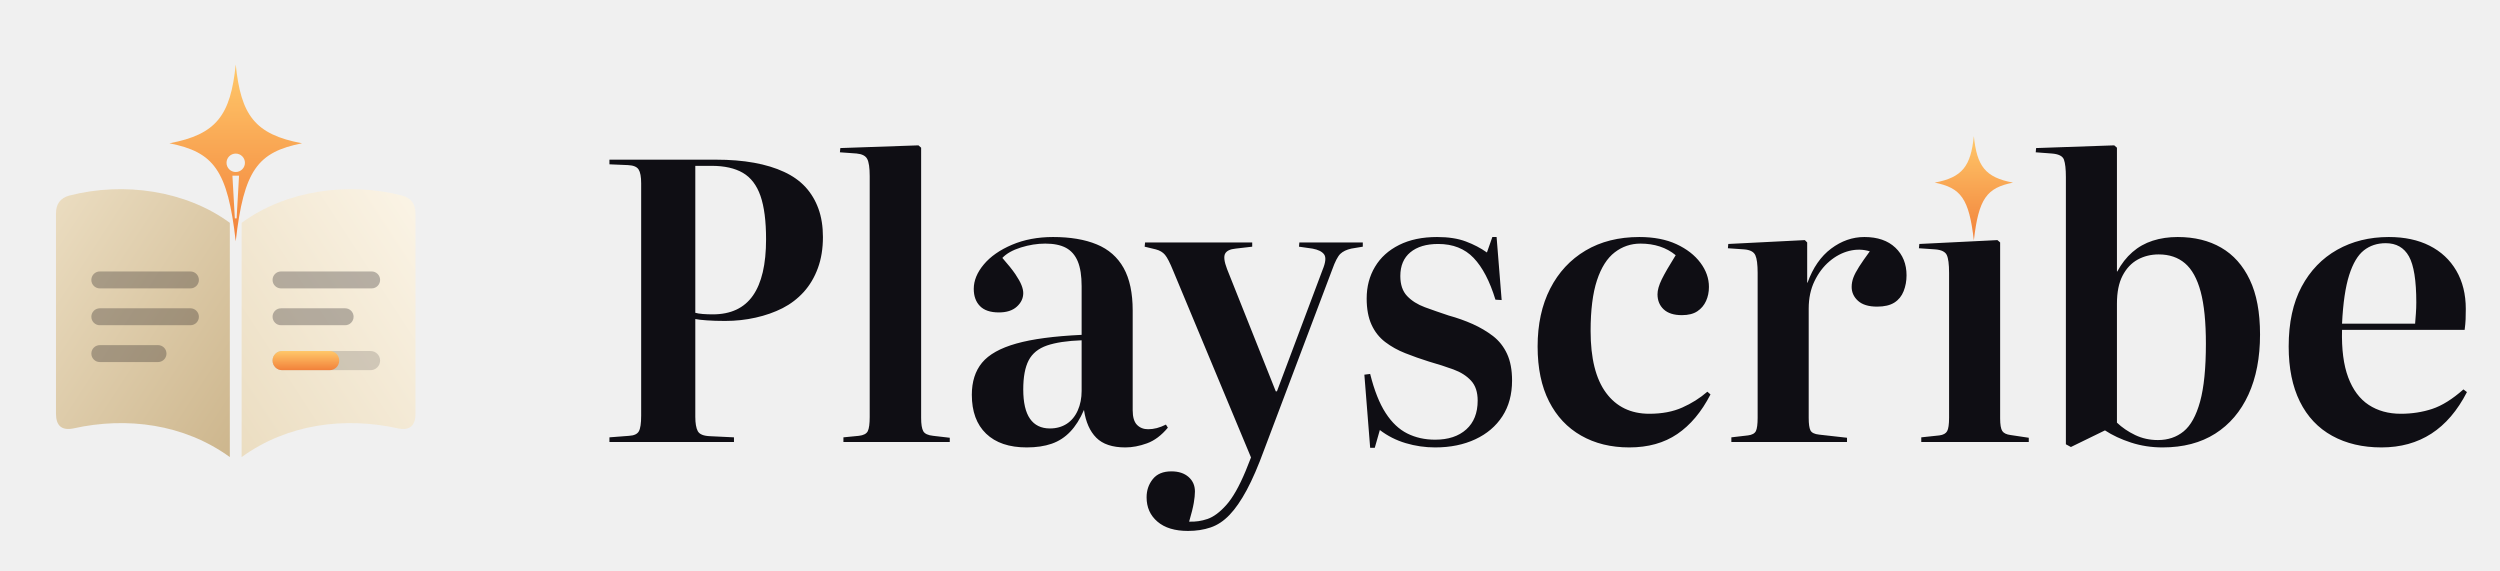
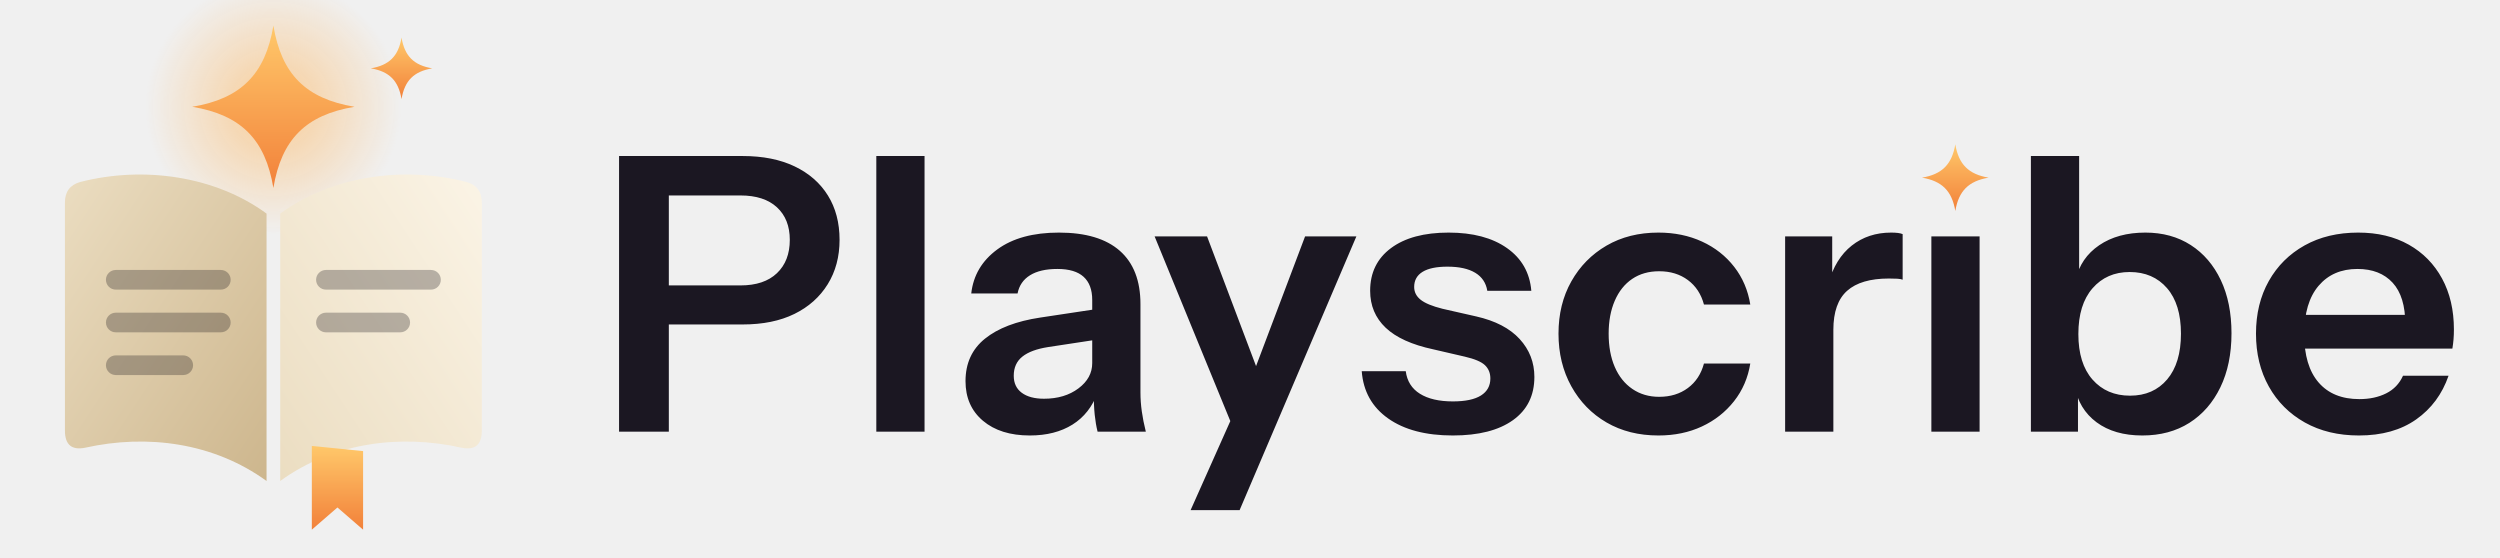
- <svg xmlns="http://www.w3.org/2000/svg" width="543" height="124" viewBox="0 0 543 124">
+ <svg xmlns="http://www.w3.org/2000/svg" width="556" height="124" viewBox="0 0 556 124">
  <defs>
-     <linearGradient id="ll" x1="0" y1="0" x2="1" y2="1">
+     <linearGradient id="ml" x1="0" y1="0" x2="1" y2="1">
      <stop offset="0" stop-color="#EBDDC1" />
      <stop offset="1" stop-color="#CDB68D" />
    </linearGradient>
-     <linearGradient id="lr" x1="1" y1="0" x2="0" y2="1">
+     <linearGradient id="mr" x1="1" y1="0" x2="0" y2="1">
      <stop offset="0" stop-color="#FBF4E6" />
      <stop offset="1" stop-color="#EBDDC1" />
    </linearGradient>
-     <linearGradient id="ls" x1="0" y1="0" x2="0" y2="1">
+     <linearGradient id="ms" x1="0" y1="0" x2="0" y2="1">
      <stop offset="0" stop-color="#FFC86A" />
      <stop offset="1" stop-color="#F2813A" />
    </linearGradient>
+     <radialGradient id="halo">
+       <stop offset="0" stop-color="#FFB04F" stop-opacity=".55" />
+       <stop offset="1" stop-color="#FFB04F" stop-opacity="0" />
+     </radialGradient>
+     <mask id="cut" maskUnits="userSpaceOnUse" x="-10" y="-10" width="84" height="84">
+       <rect x="-10" y="-10" width="84" height="84" fill="#fff" />
+       <path d="M33.4 26C37.5 17.5 47 15.5 55.2 19.2C50 20.6 46 24.2 44.6 29.4C43.4 34 38.8 39.2 33.4 41.6Z" fill="#000" stroke="#000" stroke-width="2.4" stroke-linejoin="round" />
+     </mask>
  </defs>
-   <g transform="translate(0 10) scale(1.6)">
-     <path d="M31.2 24C25.2 19.6 16.8 18.4 9.4 20.3Q7.6 20.8 7.6 22.7V49.9Q7.6 52.4 10 51.9C17.2 50.3 25 51.3 31.2 55.8Z" fill="url(#ll)" />
-     <path d="M32.8 24C38.8 19.6 47.2 18.4 54.6 20.3Q56.4 20.8 56.4 22.7V49.9Q56.4 52.4 54 51.9C46.8 50.3 39 51.3 32.8 55.8Z" fill="url(#lr)" />
-     <rect x="12.4" y="30.6" width="14.6" height="2.3" rx="1.15" fill="#0F0E14" fill-opacity=".28" />
-     <rect x="12.4" y="35.6" width="14.6" height="2.3" rx="1.15" fill="#0F0E14" fill-opacity=".28" />
-     <rect x="12.4" y="40.6" width="10.2" height="2.3" rx="1.15" fill="#0F0E14" fill-opacity=".28" />
-     <rect x="37" y="30.6" width="14.6" height="2.3" rx="1.15" fill="#0F0E14" fill-opacity=".28" />
-     <rect x="37" y="35.6" width="11" height="2.3" rx="1.15" fill="#0F0E14" fill-opacity=".28" />
-     <rect x="37" y="41.4" width="14.6" height="2.6" rx="1.3" fill="#0F0E14" fill-opacity=".16" />
-     <rect x="37" y="41.4" width="9.05" height="2.6" rx="1.3" fill="url(#ls)" />
-     <path d="M32 2.5C32.7 9.4 34.6 12 41 13.2C35 14.4 33.1 16.8 32 26.5C30.9 16.8 29 14.4 23 13.2C29.4 12 31.3 9.4 32 2.5ZM32 14.6a1.25 1.25 0 1 1 0 2.5a1.25 1.25 0 1 1 0-2.5ZM31.55 17.6H32.45L32.12 23.4H31.88Z" fill="url(#ls)" fill-rule="evenodd" />
+   <g transform="translate(0 0) scale(1.9)">
+     <circle cx="32" cy="12.5" r="15" fill="url(#halo)" />
+     <path d="M31.2 25C25.2 20.6 16.8 19.4 9.4 21.3Q7.6 21.8 7.6 23.7V50.4Q7.6 52.9 10 52.4C17.2 50.8 25 51.8 31.2 56.3Z" fill="url(#ml)" />
+     <path d="M32.8 25C38.8 20.6 47.2 19.4 54.6 21.3Q56.4 21.8 56.4 23.7V50.4Q56.4 52.9 54 52.4C46.8 50.8 39 51.8 32.8 56.3Z" fill="url(#mr)" />
+     <path d="M36.5 52.2L42.5 52.8V62L39.5 59.4L36.5 62Z" fill="url(#ms)" />
+     <rect x="12.4" y="31.6" width="14.6" height="2.3" rx="1.15" fill="#0F0E14" fill-opacity=".28" />
+     <rect x="12.4" y="36.6" width="14.6" height="2.3" rx="1.15" fill="#0F0E14" fill-opacity=".28" />
+     <rect x="12.4" y="41.6" width="10.2" height="2.3" rx="1.15" fill="#0F0E14" fill-opacity=".28" />
+     <rect x="37" y="31.6" width="14.6" height="2.3" rx="1.15" fill="#0F0E14" fill-opacity=".28" />
+     <rect x="37" y="36.6" width="11" height="2.3" rx="1.15" fill="#0F0E14" fill-opacity=".28" />
+     <path d="M32 3.0C32.95 8.70 35.80 11.55 41.5 12.5C35.80 13.45 32.95 16.30 32 22.0C31.05 16.30 28.20 13.45 22.5 12.5C28.20 11.55 31.05 8.70 32 3.0Z" fill="url(#ms)" />
+     <path d="M47 4.4C47.36 6.56 48.44 7.64 50.6 8C48.44 8.36 47.36 9.44 47 11.6C46.64 9.44 45.56 8.36 43.4 8C45.56 7.64 46.64 6.56 47 4.4Z" fill="url(#ms)" />
  </g>
-   <path d="M132.37 96V94.99L136.65 94.66Q138.25 94.57 138.75 93.69Q139.26 92.81 139.26 90.29V39.8Q139.26 37.7 138.71 36.82Q138.16 35.94 136.4 35.86L132.37 35.69V34.68H155.47Q160.09 34.68 163.78 35.35Q167.48 36.02 170.29 37.33Q173.11 38.63 174.96 40.64Q176.8 42.66 177.77 45.35Q178.74 48.04 178.74 51.48Q178.74 55.26 177.64 58.24Q176.55 61.22 174.58 63.41Q172.6 65.59 169.96 66.94Q167.31 68.28 164.12 68.99Q160.93 69.71 157.48 69.71Q155.22 69.71 153.49 69.58Q151.77 69.46 151.02 69.29V90.54Q151.02 92.64 151.56 93.65Q152.11 94.66 154.21 94.74L159.42 94.99V96ZM154.8 68.28Q160.68 68.28 163.53 64.21Q166.39 60.13 166.39 51.98Q166.39 46.02 165.17 42.53Q163.95 39.05 161.35 37.54Q158.74 36.02 154.54 36.02H151.02V67.94Q151.6 68.11 152.65 68.2Q153.7 68.28 154.8 68.28ZM183.19 96V94.99L186.55 94.66Q188.06 94.49 188.48 93.65Q188.9 92.81 188.9 90.54V38.29Q188.9 35.52 188.35 34.51Q187.81 33.5 186.04 33.34L182.43 33.08L182.52 32.16L199.48 31.57L200.07 32.08V90.79Q200.07 92.81 200.53 93.65Q201 94.49 202.68 94.66L206.29 95.08V96ZM223 97.18Q217.29 97.18 214.18 94.19Q211.08 91.21 211.08 85.75Q211.08 81.47 213.3 78.78Q215.53 76.09 220.74 74.62Q225.94 73.15 234.93 72.73V62.15Q234.93 58.79 234.09 56.77Q233.25 54.76 231.53 53.83Q229.81 52.91 227.04 52.91Q224.43 52.91 221.74 53.75Q219.06 54.59 217.71 56.02Q219.56 58.12 220.53 59.54Q221.49 60.97 221.87 61.94Q222.25 62.9 222.25 63.66Q222.25 65.34 220.86 66.6Q219.48 67.86 216.96 67.86Q214.18 67.86 212.84 66.47Q211.5 65.09 211.5 62.74Q211.5 60.05 213.68 57.44Q215.86 54.84 219.81 53.16Q223.76 51.48 228.72 51.48Q234.34 51.48 238.21 53.08Q242.07 54.67 244.05 58.2Q246.02 61.73 246.02 67.44V89.11Q246.02 91.3 246.94 92.26Q247.87 93.23 249.38 93.23Q250.3 93.23 251.27 92.98Q252.24 92.72 253.24 92.22L253.66 92.89Q251.56 95.41 249.13 96.29Q246.69 97.18 244.42 97.18Q240.22 97.18 238.12 95.08Q236.02 92.98 235.44 89.03Q234.18 91.97 232.45 93.77Q230.73 95.58 228.42 96.38Q226.11 97.18 223 97.18ZM228.04 93.06Q230.14 93.06 231.7 92.05Q233.25 91.04 234.09 89.15Q234.93 87.26 234.93 84.91V73.91Q230.23 74.08 227.41 75.04Q224.6 76.01 223.42 78.28Q222.25 80.54 222.25 84.58Q222.25 88.86 223.72 90.96Q225.19 93.06 228.04 93.06ZM258.03 115.32Q253.75 115.32 251.4 113.3Q249.04 111.29 249.04 108.01Q249.04 105.74 250.39 104.06Q251.73 102.38 254.42 102.38Q256.77 102.38 258.16 103.6Q259.54 104.82 259.54 106.75Q259.54 107.76 259.29 109.23Q259.04 110.7 258.28 113.3Q260.3 113.39 262.27 112.72Q264.25 112.04 266.35 109.69Q268.45 107.34 270.55 102.3L271.72 99.36L254.84 58.87Q253.75 56.18 253.03 55.34Q252.32 54.5 251.06 54.17L248.62 53.58L248.71 52.66H271.98V53.58L268.36 54Q266.6 54.17 266.1 55.09Q265.59 56.02 266.52 58.45L277.1 85H277.35L287.26 58.62Q288.27 56.18 287.6 55.26Q286.93 54.34 285.08 54L282.14 53.58L282.22 52.66H296V53.58L293.48 54Q291.97 54.34 291.13 55.13Q290.29 55.93 289.36 58.54L274.58 97.68Q272.65 102.97 270.8 106.42Q268.95 109.86 267.06 111.83Q265.17 113.81 262.95 114.56Q260.72 115.32 258.03 115.32ZM297.6 97.26 296.34 81.38 297.6 81.22Q298.94 86.59 300.96 89.7Q302.97 92.81 305.66 94.15Q308.35 95.5 311.71 95.5Q315.99 95.5 318.47 93.27Q320.95 91.04 320.95 87.01Q320.95 84.24 319.52 82.69Q318.09 81.13 315.7 80.25Q313.3 79.37 310.36 78.53Q307.68 77.69 305.24 76.72Q302.8 75.76 300.87 74.29Q298.94 72.82 297.89 70.51Q296.84 68.2 296.84 64.84Q296.84 60.97 298.65 57.95Q300.45 54.92 303.9 53.2Q307.34 51.48 312.13 51.48Q315.82 51.48 318.39 52.45Q320.95 53.41 322.96 54.84L324.14 51.48H325.06L326.16 65.17L324.81 65.09Q322.96 59.04 320.07 56.02Q317.17 52.99 312.38 52.99Q308.52 52.99 306.33 54.8Q304.15 56.6 304.15 59.96Q304.15 62.74 305.62 64.29Q307.09 65.84 309.48 66.73Q311.88 67.61 314.65 68.53Q317.42 69.29 319.86 70.38Q322.29 71.47 324.27 72.98Q326.24 74.5 327.33 76.85Q328.42 79.2 328.42 82.64Q328.42 87.18 326.32 90.41Q324.22 93.65 320.44 95.41Q316.66 97.18 311.71 97.18Q308.43 97.18 305.32 96.25Q302.22 95.33 299.7 93.4L298.6 97.26ZM353.88 97.18Q347.91 97.18 343.42 94.61Q338.92 92.05 336.45 87.18Q333.97 82.31 333.97 75.25Q333.97 68.03 336.7 62.69Q339.43 57.36 344.38 54.42Q349.34 51.48 356.06 51.48Q360.76 51.48 364.12 53.03Q367.48 54.59 369.33 57.07Q371.18 59.54 371.18 62.32Q371.18 64 370.55 65.38Q369.92 66.77 368.66 67.61Q367.4 68.45 365.3 68.45Q362.7 68.45 361.35 67.19Q360.01 65.93 360.01 63.91Q360.01 62.57 360.93 60.68Q361.86 58.79 363.96 55.43Q362.44 54.17 360.51 53.54Q358.58 52.91 356.31 52.91Q353.2 52.91 350.73 54.8Q348.25 56.69 346.86 60.89Q345.48 65.09 345.48 71.89Q345.48 80.8 348.84 85.33Q352.2 89.87 358.24 89.87Q362.36 89.87 365.38 88.52Q368.41 87.18 370.84 85.08L371.52 85.67Q368.58 91.38 364.29 94.28Q360.01 97.18 353.88 97.18ZM376.05 96V94.99L379.66 94.57Q381.01 94.4 381.39 93.61Q381.76 92.81 381.76 90.71V59.29Q381.76 56.52 381.26 55.43Q380.76 54.34 378.91 54.17L375.3 53.92L375.38 52.99L392.01 52.15L392.52 52.66V61.39H392.6Q394.36 56.52 397.72 54Q401.08 51.48 404.95 51.48Q409.23 51.48 411.67 53.79Q414.1 56.1 414.1 59.8Q414.1 61.64 413.47 63.24Q412.84 64.84 411.46 65.72Q410.07 66.6 407.72 66.6Q404.95 66.6 403.56 65.34Q402.18 64.08 402.18 62.32Q402.18 61.31 402.55 60.3Q402.93 59.29 403.81 57.91Q404.7 56.52 406.12 54.59Q403.94 53.92 401.63 54.5Q399.32 55.09 397.35 56.77Q395.37 58.45 394.11 61.06Q392.85 63.66 392.85 67.02V90.79Q392.85 92.72 393.23 93.48Q393.61 94.24 395.12 94.4L401.17 95.08V96ZM417.3 96V94.99L421.24 94.57Q422.5 94.4 422.92 93.65Q423.34 92.89 423.34 90.71V59.29Q423.34 56.44 422.84 55.39Q422.34 54.34 420.4 54.17L416.79 53.92L416.88 52.99L433.84 52.15L434.43 52.66V90.88Q434.43 92.89 434.89 93.61Q435.36 94.32 436.7 94.49L440.65 95.08V96ZM449.8 97.09 448.71 96.5V38.46Q448.71 35.86 448.29 34.68Q447.87 33.5 445.6 33.34L442.16 33.08L442.24 32.16L459.21 31.57L459.8 32.08V58.96H459.88Q461.23 56.44 463.16 54.76Q465.09 53.08 467.57 52.28Q470.05 51.48 472.99 51.48Q478.45 51.48 482.44 53.79Q486.43 56.1 488.65 60.76Q490.88 65.42 490.88 72.65Q490.88 80.21 488.36 85.71Q485.84 91.21 481.14 94.19Q476.43 97.18 469.71 97.18Q466.1 97.18 462.87 96.13Q459.63 95.08 457.2 93.48ZM468.7 95.58Q471.98 95.58 474.29 93.69Q476.6 91.8 477.86 87.22Q479.12 82.64 479.12 74.66Q479.12 67.61 477.99 63.37Q476.85 59.12 474.58 57.19Q472.32 55.26 468.87 55.26Q466.35 55.26 464.29 56.39Q462.24 57.53 461.02 59.88Q459.8 62.23 459.8 65.93V91.8Q461.48 93.4 463.75 94.49Q466.02 95.58 468.7 95.58ZM517.26 97.18Q511.12 97.18 506.55 94.66Q501.97 92.14 499.53 87.22Q497.1 82.31 497.1 75.25Q497.1 67.52 499.91 62.27Q502.72 57.02 507.64 54.25Q512.55 51.48 518.85 51.48Q523.98 51.48 527.71 53.37Q531.45 55.26 533.51 58.79Q535.57 62.32 535.57 67.1Q535.57 68.28 535.53 69.37Q535.48 70.46 535.32 71.64H508.69Q508.52 77.94 510.03 81.97Q511.54 86 514.48 87.94Q517.42 89.87 521.46 89.87Q525.07 89.87 528.26 88.82Q531.45 87.77 535.06 84.58L535.82 85.16Q532.71 91.21 528.09 94.19Q523.47 97.18 517.26 97.18ZM508.69 70.3H524.56Q524.65 69.29 524.73 68.11Q524.82 66.94 524.82 65.68Q524.82 58.54 523.22 55.68Q521.62 52.82 518.18 52.82Q515.41 52.82 513.43 54.38Q511.46 55.93 510.24 59.75Q509.02 63.58 508.69 70.3Z" fill="#0F0E14" />
-   <path transform="translate(398.48 27.19) scale(0.945)" d="M32 2.5C32.7 9.4 34.6 12 41 13.2C35 14.4 33.1 16.8 32 26.5C30.9 16.8 29 14.4 23 13.2C29.4 12 31.3 9.4 32 2.5Z" fill="url(#ls)" />
+   <path d="M137.679 96.0V34.7H165.178Q171.904 34.7 176.715 36.999Q181.525 39.297 184.122 43.469Q186.719 47.641 186.719 53.345Q186.719 58.965 184.079 63.222Q181.44 67.478 176.672 69.82Q171.904 72.161 165.178 72.161H146.278V63.477H164.668Q169.946 63.477 172.798 60.752Q175.651 58.028 175.651 53.345Q175.651 48.748 172.798 46.109Q169.946 43.469 164.668 43.469H148.747V96.0Z M194.892 96.0V34.7H205.619V96.0Z M244.102 96.0Q243.677 94.297 243.464 92.254Q243.251 90.211 243.251 87.316H242.91V66.712Q242.91 63.307 240.995 61.561Q239.079 59.816 235.163 59.816Q231.331 59.816 229.075 61.221Q226.819 62.626 226.308 65.265H216.006Q216.688 59.22 221.796 55.474Q226.904 51.728 235.503 51.728Q244.443 51.728 249.04 55.772Q253.638 59.816 253.638 67.649V87.316Q253.638 89.359 253.936 91.488Q254.234 93.616 254.83 96.0ZM229.033 96.851Q222.477 96.851 218.603 93.574Q214.729 90.296 214.729 84.762Q214.729 78.802 219.071 75.311Q223.413 71.821 231.331 70.629L244.868 68.585V75.396L233.119 77.184Q229.288 77.78 227.372 79.313Q225.457 80.845 225.457 83.57Q225.457 86.039 227.245 87.358Q229.033 88.678 232.183 88.678Q236.78 88.678 239.845 86.379Q242.91 84.081 242.91 80.76L244.102 87.316Q242.399 91.998 238.526 94.425Q234.652 96.851 229.033 96.851Z M264.791 113.453 276.029 88.252 277.988 85.017 290.248 52.579H301.656L275.689 113.453ZM274.412 95.574 256.788 52.579H268.452L283.181 91.573Z M323.111 96.851Q314.086 96.851 308.723 93.063Q303.359 89.274 302.848 82.548H312.639Q313.065 85.868 315.789 87.571Q318.514 89.274 323.111 89.274Q327.283 89.274 329.369 87.954Q331.455 86.635 331.455 84.166Q331.455 82.378 330.263 81.228Q329.071 80.079 325.75 79.313L318.769 77.695Q311.617 76.163 308.169 72.885Q304.721 69.607 304.721 64.669Q304.721 58.624 309.361 55.176Q314.001 51.728 322.175 51.728Q330.263 51.728 335.158 55.176Q340.054 58.624 340.565 64.669H330.774Q330.348 62.03 328.092 60.667Q325.836 59.305 321.919 59.305Q318.258 59.305 316.385 60.455Q314.512 61.604 314.512 63.818Q314.512 65.52 315.959 66.67Q317.407 67.819 320.812 68.67L328.305 70.373Q334.69 71.821 337.968 75.396Q341.246 78.972 341.246 83.825Q341.246 90.04 336.478 93.446Q331.71 96.851 323.111 96.851Z M368.831 96.851Q362.275 96.851 357.294 93.957Q352.314 91.062 349.462 85.911Q346.609 80.76 346.609 74.204Q346.609 67.649 349.462 62.583Q352.314 57.517 357.294 54.623Q362.275 51.728 368.831 51.728Q374.194 51.728 378.537 53.729Q382.879 55.729 385.688 59.348Q388.498 62.966 389.264 67.734H378.962Q378.026 64.243 375.386 62.285Q372.747 60.327 369.001 60.327Q365.51 60.327 362.999 62.03Q360.487 63.732 359.125 66.883Q357.763 70.033 357.763 74.204Q357.763 78.461 359.125 81.612Q360.487 84.762 363.041 86.507Q365.595 88.252 369.001 88.252Q372.747 88.252 375.386 86.294Q378.026 84.336 378.962 80.845H389.264Q388.498 85.613 385.646 89.231Q382.793 92.85 378.494 94.851Q374.194 96.851 368.831 96.851Z M397.012 96.0V52.579H407.484V63.051H407.739V96.0ZM407.739 73.353 406.632 63.051Q408.165 57.517 411.826 54.623Q415.487 51.728 420.595 51.728Q422.383 51.728 423.149 52.068V62.2Q422.724 62.03 421.957 61.987Q421.191 61.944 420.084 61.944Q413.869 61.944 410.804 64.669Q407.739 67.393 407.739 73.353Z M429.535 96.0V52.579H440.262V96.0Z M476.446 96.851Q470.231 96.851 466.272 93.914Q462.313 90.977 461.377 85.783L462.143 85.698V96.0H451.671V34.7H462.398V62.37L461.632 62.2Q462.739 57.347 466.868 54.537Q470.997 51.728 477.127 51.728Q482.917 51.728 487.216 54.495Q491.516 57.262 493.9 62.285Q496.284 67.308 496.284 74.119Q496.284 81.016 493.815 86.124Q491.346 91.232 486.918 94.042Q482.491 96.851 476.446 96.851ZM473.722 87.997Q478.915 87.997 481.98 84.379Q485.045 80.76 485.045 74.204Q485.045 67.649 481.938 64.073Q478.83 60.497 473.637 60.497Q468.528 60.497 465.378 64.115Q462.228 67.734 462.228 74.29Q462.228 80.845 465.378 84.421Q468.528 87.997 473.722 87.997Z M524.635 96.851Q517.739 96.851 512.588 93.957Q507.437 91.062 504.585 85.954Q501.732 80.845 501.732 74.204Q501.732 67.564 504.585 62.498Q507.437 57.432 512.545 54.58Q517.653 51.728 524.465 51.728Q530.935 51.728 535.703 54.41Q540.471 57.092 543.11 61.944Q545.749 66.797 545.749 73.268Q545.749 74.46 545.664 75.482Q545.579 76.503 545.409 77.525H508.373V70.033H537.15L534.937 72.076Q534.937 65.946 532.127 62.881Q529.317 59.816 524.294 59.816Q518.845 59.816 515.653 63.562Q512.46 67.308 512.46 74.375Q512.46 81.356 515.653 85.06Q518.845 88.763 524.72 88.763Q528.126 88.763 530.68 87.486Q533.234 86.209 534.426 83.57H544.557Q542.429 89.7 537.363 93.276Q532.297 96.851 524.635 96.851Z" fill="#1B1722" />
+   <path d="M0 -9.5C0.95 -3.80 3.80 -0.95 9.5 0C3.80 0.95 0.95 3.80 0 9.5C-0.95 3.80 -3.80 0.95 -9.5 0C-3.80 -0.95 -0.95 -3.80 0 -9.5Z" fill="url(#ms)" transform="translate(434.86 39.51) scale(0.78)" />
</svg>
